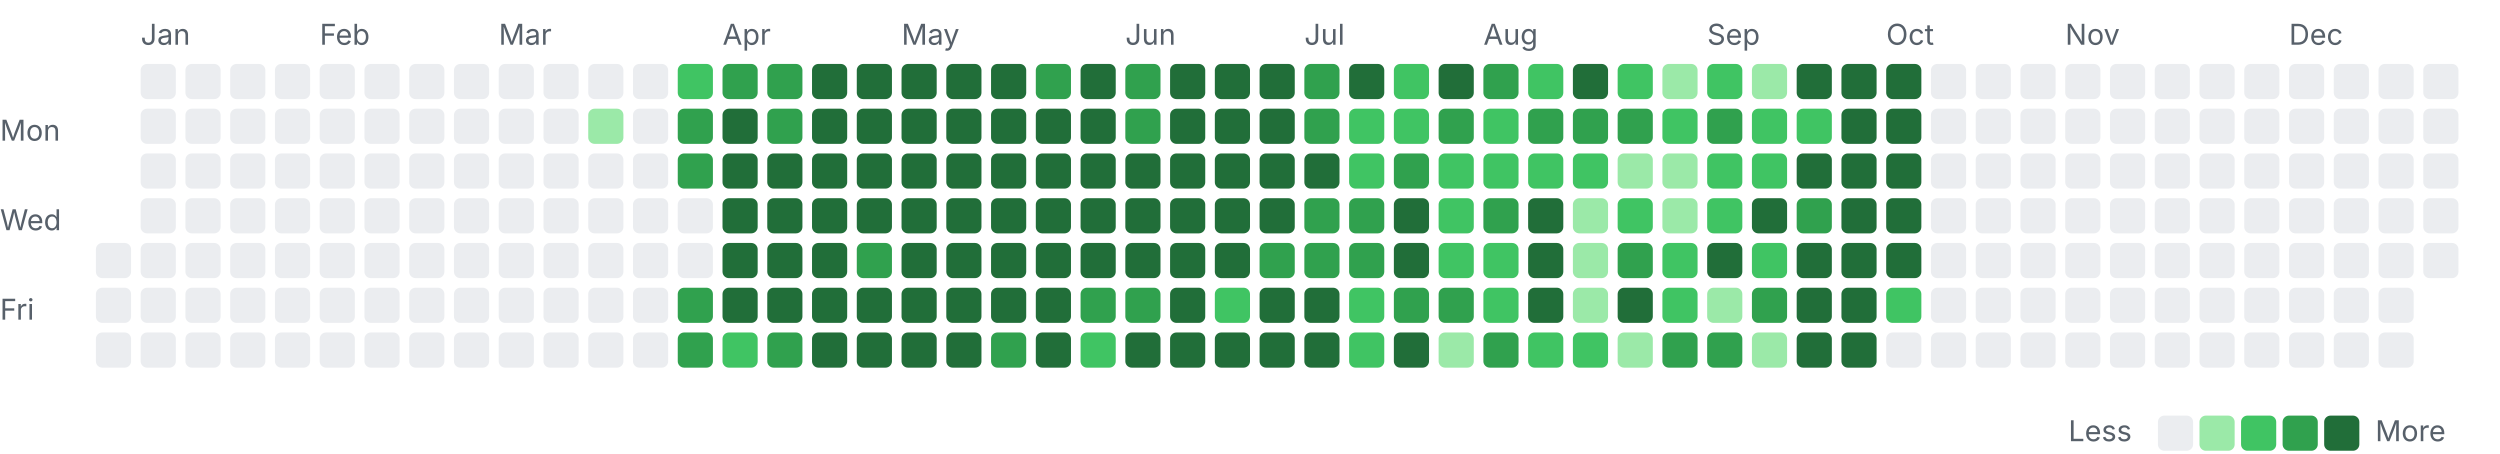
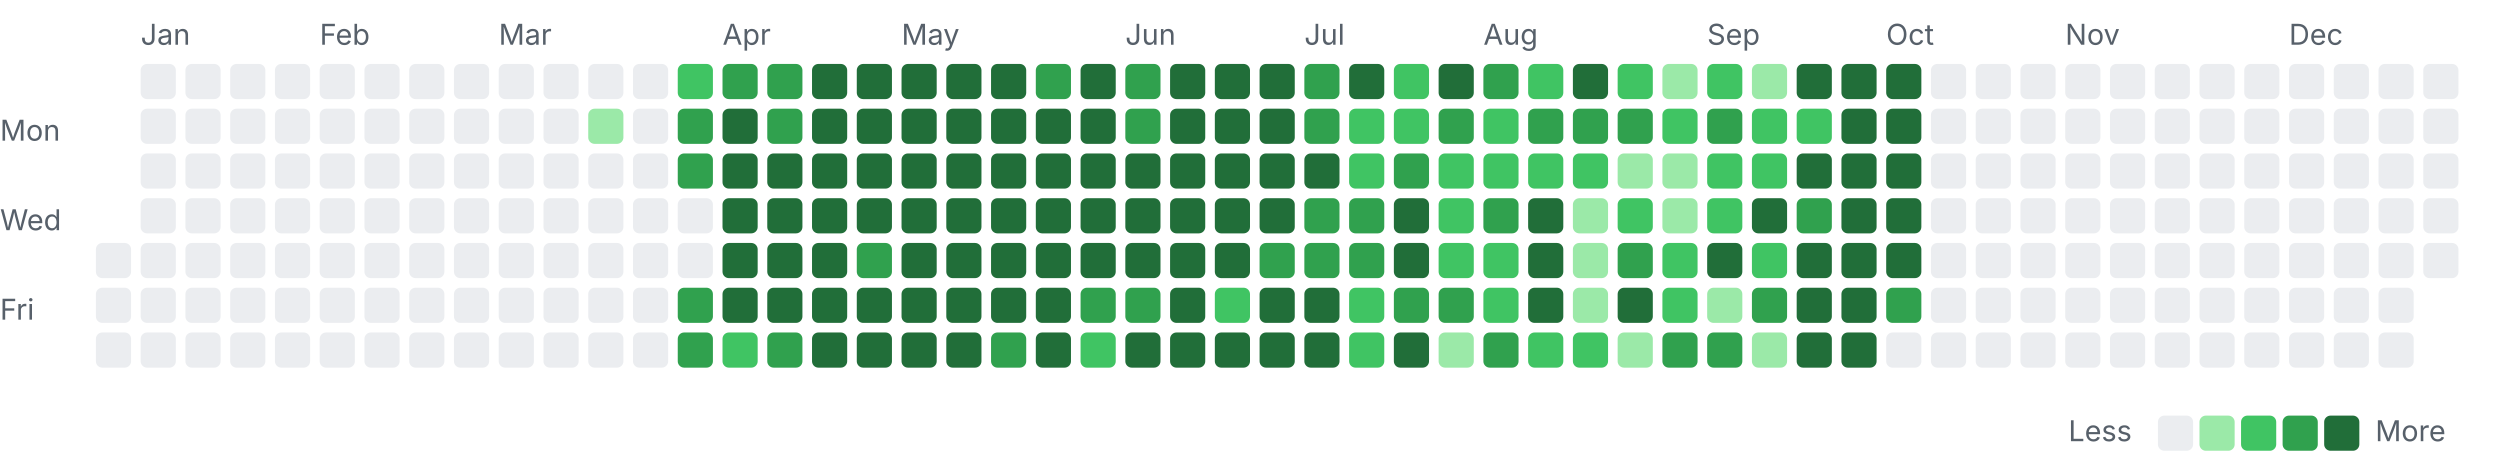
<svg xmlns="http://www.w3.org/2000/svg" width="782" height="142" viewBox="0 0 782 142">
  <style>.l0{fill:#ebedf0}.l1{fill:#9be9a8}.l2{fill:#40c463}.l3{fill:#30a14e}.l4{fill:#216e39} .lbl{fill:#57606a;font:9px -apple-system,Segoe UI,sans-serif}@media(prefers-color-scheme:dark){.l0{fill:#161b22}.l1{fill:#0e4429}.l2{fill:#006d32}.l3{fill:#26a641}.l4{fill:#39d353} .lbl{fill:#8b949e}}</style>
  <text class="lbl" x="44" y="14">Jan</text>
  <text class="lbl" x="100" y="14">Feb</text>
  <text class="lbl" x="156" y="14">Mar</text>
  <text class="lbl" x="226" y="14">Apr</text>
  <text class="lbl" x="282" y="14">May</text>
  <text class="lbl" x="352" y="14">Jun</text>
  <text class="lbl" x="408" y="14">Jul</text>
  <text class="lbl" x="464" y="14">Aug</text>
  <text class="lbl" x="534" y="14">Sep</text>
  <text class="lbl" x="590" y="14">Oct</text>
  <text class="lbl" x="646" y="14">Nov</text>
  <text class="lbl" x="716" y="14">Dec</text>
  <text class="lbl" x="0" y="44">Mon</text>
  <text class="lbl" x="0" y="72">Wed</text>
  <text class="lbl" x="0" y="100">Fri</text>
  <rect class="l0" x="30" y="76" width="11" height="11" rx="2" />
  <rect class="l0" x="30" y="90" width="11" height="11" rx="2" />
  <rect class="l0" x="30" y="104" width="11" height="11" rx="2" />
  <rect class="l0" x="44" y="20" width="11" height="11" rx="2" />
  <rect class="l0" x="44" y="34" width="11" height="11" rx="2" />
  <rect class="l0" x="44" y="48" width="11" height="11" rx="2" />
  <rect class="l0" x="44" y="62" width="11" height="11" rx="2" />
  <rect class="l0" x="44" y="76" width="11" height="11" rx="2" />
  <rect class="l0" x="44" y="90" width="11" height="11" rx="2" />
  <rect class="l0" x="44" y="104" width="11" height="11" rx="2" />
  <rect class="l0" x="58" y="20" width="11" height="11" rx="2" />
  <rect class="l0" x="58" y="34" width="11" height="11" rx="2" />
  <rect class="l0" x="58" y="48" width="11" height="11" rx="2" />
  <rect class="l0" x="58" y="62" width="11" height="11" rx="2" />
  <rect class="l0" x="58" y="76" width="11" height="11" rx="2" />
  <rect class="l0" x="58" y="90" width="11" height="11" rx="2" />
  <rect class="l0" x="58" y="104" width="11" height="11" rx="2" />
  <rect class="l0" x="72" y="20" width="11" height="11" rx="2" />
  <rect class="l0" x="72" y="34" width="11" height="11" rx="2" />
  <rect class="l0" x="72" y="48" width="11" height="11" rx="2" />
  <rect class="l0" x="72" y="62" width="11" height="11" rx="2" />
  <rect class="l0" x="72" y="76" width="11" height="11" rx="2" />
  <rect class="l0" x="72" y="90" width="11" height="11" rx="2" />
  <rect class="l0" x="72" y="104" width="11" height="11" rx="2" />
  <rect class="l0" x="86" y="20" width="11" height="11" rx="2" />
  <rect class="l0" x="86" y="34" width="11" height="11" rx="2" />
  <rect class="l0" x="86" y="48" width="11" height="11" rx="2" />
  <rect class="l0" x="86" y="62" width="11" height="11" rx="2" />
  <rect class="l0" x="86" y="76" width="11" height="11" rx="2" />
  <rect class="l0" x="86" y="90" width="11" height="11" rx="2" />
  <rect class="l0" x="86" y="104" width="11" height="11" rx="2" />
  <rect class="l0" x="100" y="20" width="11" height="11" rx="2" />
  <rect class="l0" x="100" y="34" width="11" height="11" rx="2" />
  <rect class="l0" x="100" y="48" width="11" height="11" rx="2" />
  <rect class="l0" x="100" y="62" width="11" height="11" rx="2" />
  <rect class="l0" x="100" y="76" width="11" height="11" rx="2" />
  <rect class="l0" x="100" y="90" width="11" height="11" rx="2" />
  <rect class="l0" x="100" y="104" width="11" height="11" rx="2" />
  <rect class="l0" x="114" y="20" width="11" height="11" rx="2" />
  <rect class="l0" x="114" y="34" width="11" height="11" rx="2" />
  <rect class="l0" x="114" y="48" width="11" height="11" rx="2" />
  <rect class="l0" x="114" y="62" width="11" height="11" rx="2" />
  <rect class="l0" x="114" y="76" width="11" height="11" rx="2" />
  <rect class="l0" x="114" y="90" width="11" height="11" rx="2" />
  <rect class="l0" x="114" y="104" width="11" height="11" rx="2" />
  <rect class="l0" x="128" y="20" width="11" height="11" rx="2" />
  <rect class="l0" x="128" y="34" width="11" height="11" rx="2" />
  <rect class="l0" x="128" y="48" width="11" height="11" rx="2" />
  <rect class="l0" x="128" y="62" width="11" height="11" rx="2" />
  <rect class="l0" x="128" y="76" width="11" height="11" rx="2" />
  <rect class="l0" x="128" y="90" width="11" height="11" rx="2" />
  <rect class="l0" x="128" y="104" width="11" height="11" rx="2" />
  <rect class="l0" x="142" y="20" width="11" height="11" rx="2" />
  <rect class="l0" x="142" y="34" width="11" height="11" rx="2" />
  <rect class="l0" x="142" y="48" width="11" height="11" rx="2" />
  <rect class="l0" x="142" y="62" width="11" height="11" rx="2" />
  <rect class="l0" x="142" y="76" width="11" height="11" rx="2" />
  <rect class="l0" x="142" y="90" width="11" height="11" rx="2" />
  <rect class="l0" x="142" y="104" width="11" height="11" rx="2" />
  <rect class="l0" x="156" y="20" width="11" height="11" rx="2" />
  <rect class="l0" x="156" y="34" width="11" height="11" rx="2" />
  <rect class="l0" x="156" y="48" width="11" height="11" rx="2" />
  <rect class="l0" x="156" y="62" width="11" height="11" rx="2" />
  <rect class="l0" x="156" y="76" width="11" height="11" rx="2" />
  <rect class="l0" x="156" y="90" width="11" height="11" rx="2" />
  <rect class="l0" x="156" y="104" width="11" height="11" rx="2" />
  <rect class="l0" x="170" y="20" width="11" height="11" rx="2" />
  <rect class="l0" x="170" y="34" width="11" height="11" rx="2" />
  <rect class="l0" x="170" y="48" width="11" height="11" rx="2" />
  <rect class="l0" x="170" y="62" width="11" height="11" rx="2" />
  <rect class="l0" x="170" y="76" width="11" height="11" rx="2" />
  <rect class="l0" x="170" y="90" width="11" height="11" rx="2" />
  <rect class="l0" x="170" y="104" width="11" height="11" rx="2" />
  <rect class="l0" x="184" y="20" width="11" height="11" rx="2" />
  <rect class="l1" x="184" y="34" width="11" height="11" rx="2" />
  <rect class="l0" x="184" y="48" width="11" height="11" rx="2" />
  <rect class="l0" x="184" y="62" width="11" height="11" rx="2" />
  <rect class="l0" x="184" y="76" width="11" height="11" rx="2" />
  <rect class="l0" x="184" y="90" width="11" height="11" rx="2" />
  <rect class="l0" x="184" y="104" width="11" height="11" rx="2" />
  <rect class="l0" x="198" y="20" width="11" height="11" rx="2" />
  <rect class="l0" x="198" y="34" width="11" height="11" rx="2" />
  <rect class="l0" x="198" y="48" width="11" height="11" rx="2" />
  <rect class="l0" x="198" y="62" width="11" height="11" rx="2" />
  <rect class="l0" x="198" y="76" width="11" height="11" rx="2" />
  <rect class="l0" x="198" y="90" width="11" height="11" rx="2" />
  <rect class="l0" x="198" y="104" width="11" height="11" rx="2" />
  <rect class="l2" x="212" y="20" width="11" height="11" rx="2" />
  <rect class="l3" x="212" y="34" width="11" height="11" rx="2" />
  <rect class="l3" x="212" y="48" width="11" height="11" rx="2" />
  <rect class="l0" x="212" y="62" width="11" height="11" rx="2" />
  <rect class="l0" x="212" y="76" width="11" height="11" rx="2" />
  <rect class="l3" x="212" y="90" width="11" height="11" rx="2" />
  <rect class="l3" x="212" y="104" width="11" height="11" rx="2" />
  <rect class="l3" x="226" y="20" width="11" height="11" rx="2" />
  <rect class="l4" x="226" y="34" width="11" height="11" rx="2" />
  <rect class="l4" x="226" y="48" width="11" height="11" rx="2" />
  <rect class="l4" x="226" y="62" width="11" height="11" rx="2" />
  <rect class="l4" x="226" y="76" width="11" height="11" rx="2" />
  <rect class="l4" x="226" y="90" width="11" height="11" rx="2" />
  <rect class="l2" x="226" y="104" width="11" height="11" rx="2" />
  <rect class="l3" x="240" y="20" width="11" height="11" rx="2" />
  <rect class="l3" x="240" y="34" width="11" height="11" rx="2" />
  <rect class="l4" x="240" y="48" width="11" height="11" rx="2" />
  <rect class="l4" x="240" y="62" width="11" height="11" rx="2" />
  <rect class="l4" x="240" y="76" width="11" height="11" rx="2" />
  <rect class="l4" x="240" y="90" width="11" height="11" rx="2" />
  <rect class="l3" x="240" y="104" width="11" height="11" rx="2" />
  <rect class="l4" x="254" y="20" width="11" height="11" rx="2" />
  <rect class="l4" x="254" y="34" width="11" height="11" rx="2" />
  <rect class="l4" x="254" y="48" width="11" height="11" rx="2" />
  <rect class="l4" x="254" y="62" width="11" height="11" rx="2" />
  <rect class="l4" x="254" y="76" width="11" height="11" rx="2" />
  <rect class="l4" x="254" y="90" width="11" height="11" rx="2" />
  <rect class="l4" x="254" y="104" width="11" height="11" rx="2" />
  <rect class="l4" x="268" y="20" width="11" height="11" rx="2" />
  <rect class="l4" x="268" y="34" width="11" height="11" rx="2" />
  <rect class="l4" x="268" y="48" width="11" height="11" rx="2" />
  <rect class="l4" x="268" y="62" width="11" height="11" rx="2" />
  <rect class="l3" x="268" y="76" width="11" height="11" rx="2" />
  <rect class="l4" x="268" y="90" width="11" height="11" rx="2" />
  <rect class="l4" x="268" y="104" width="11" height="11" rx="2" />
  <rect class="l4" x="282" y="20" width="11" height="11" rx="2" />
  <rect class="l4" x="282" y="34" width="11" height="11" rx="2" />
  <rect class="l4" x="282" y="48" width="11" height="11" rx="2" />
  <rect class="l4" x="282" y="62" width="11" height="11" rx="2" />
  <rect class="l4" x="282" y="76" width="11" height="11" rx="2" />
  <rect class="l4" x="282" y="90" width="11" height="11" rx="2" />
  <rect class="l4" x="282" y="104" width="11" height="11" rx="2" />
  <rect class="l4" x="296" y="20" width="11" height="11" rx="2" />
  <rect class="l4" x="296" y="34" width="11" height="11" rx="2" />
  <rect class="l4" x="296" y="48" width="11" height="11" rx="2" />
  <rect class="l4" x="296" y="62" width="11" height="11" rx="2" />
  <rect class="l4" x="296" y="76" width="11" height="11" rx="2" />
  <rect class="l4" x="296" y="90" width="11" height="11" rx="2" />
  <rect class="l4" x="296" y="104" width="11" height="11" rx="2" />
  <rect class="l4" x="310" y="20" width="11" height="11" rx="2" />
  <rect class="l4" x="310" y="34" width="11" height="11" rx="2" />
  <rect class="l4" x="310" y="48" width="11" height="11" rx="2" />
  <rect class="l4" x="310" y="62" width="11" height="11" rx="2" />
  <rect class="l4" x="310" y="76" width="11" height="11" rx="2" />
  <rect class="l4" x="310" y="90" width="11" height="11" rx="2" />
  <rect class="l3" x="310" y="104" width="11" height="11" rx="2" />
  <rect class="l3" x="324" y="20" width="11" height="11" rx="2" />
  <rect class="l4" x="324" y="34" width="11" height="11" rx="2" />
  <rect class="l4" x="324" y="48" width="11" height="11" rx="2" />
  <rect class="l4" x="324" y="62" width="11" height="11" rx="2" />
  <rect class="l4" x="324" y="76" width="11" height="11" rx="2" />
  <rect class="l4" x="324" y="90" width="11" height="11" rx="2" />
  <rect class="l4" x="324" y="104" width="11" height="11" rx="2" />
  <rect class="l4" x="338" y="20" width="11" height="11" rx="2" />
  <rect class="l4" x="338" y="34" width="11" height="11" rx="2" />
  <rect class="l4" x="338" y="48" width="11" height="11" rx="2" />
  <rect class="l4" x="338" y="62" width="11" height="11" rx="2" />
  <rect class="l4" x="338" y="76" width="11" height="11" rx="2" />
  <rect class="l3" x="338" y="90" width="11" height="11" rx="2" />
  <rect class="l2" x="338" y="104" width="11" height="11" rx="2" />
  <rect class="l3" x="352" y="20" width="11" height="11" rx="2" />
  <rect class="l3" x="352" y="34" width="11" height="11" rx="2" />
  <rect class="l4" x="352" y="48" width="11" height="11" rx="2" />
  <rect class="l4" x="352" y="62" width="11" height="11" rx="2" />
  <rect class="l4" x="352" y="76" width="11" height="11" rx="2" />
  <rect class="l3" x="352" y="90" width="11" height="11" rx="2" />
  <rect class="l4" x="352" y="104" width="11" height="11" rx="2" />
  <rect class="l4" x="366" y="20" width="11" height="11" rx="2" />
  <rect class="l4" x="366" y="34" width="11" height="11" rx="2" />
  <rect class="l4" x="366" y="48" width="11" height="11" rx="2" />
  <rect class="l4" x="366" y="62" width="11" height="11" rx="2" />
  <rect class="l4" x="366" y="76" width="11" height="11" rx="2" />
  <rect class="l4" x="366" y="90" width="11" height="11" rx="2" />
  <rect class="l4" x="366" y="104" width="11" height="11" rx="2" />
  <rect class="l4" x="380" y="20" width="11" height="11" rx="2" />
  <rect class="l4" x="380" y="34" width="11" height="11" rx="2" />
  <rect class="l4" x="380" y="48" width="11" height="11" rx="2" />
  <rect class="l4" x="380" y="62" width="11" height="11" rx="2" />
  <rect class="l4" x="380" y="76" width="11" height="11" rx="2" />
  <rect class="l2" x="380" y="90" width="11" height="11" rx="2" />
  <rect class="l4" x="380" y="104" width="11" height="11" rx="2" />
  <rect class="l4" x="394" y="20" width="11" height="11" rx="2" />
  <rect class="l4" x="394" y="34" width="11" height="11" rx="2" />
  <rect class="l4" x="394" y="48" width="11" height="11" rx="2" />
  <rect class="l4" x="394" y="62" width="11" height="11" rx="2" />
  <rect class="l3" x="394" y="76" width="11" height="11" rx="2" />
  <rect class="l4" x="394" y="90" width="11" height="11" rx="2" />
  <rect class="l4" x="394" y="104" width="11" height="11" rx="2" />
  <rect class="l3" x="408" y="20" width="11" height="11" rx="2" />
  <rect class="l3" x="408" y="34" width="11" height="11" rx="2" />
  <rect class="l4" x="408" y="48" width="11" height="11" rx="2" />
  <rect class="l3" x="408" y="62" width="11" height="11" rx="2" />
  <rect class="l3" x="408" y="76" width="11" height="11" rx="2" />
  <rect class="l4" x="408" y="90" width="11" height="11" rx="2" />
  <rect class="l4" x="408" y="104" width="11" height="11" rx="2" />
  <rect class="l4" x="422" y="20" width="11" height="11" rx="2" />
  <rect class="l2" x="422" y="34" width="11" height="11" rx="2" />
  <rect class="l2" x="422" y="48" width="11" height="11" rx="2" />
  <rect class="l3" x="422" y="62" width="11" height="11" rx="2" />
  <rect class="l3" x="422" y="76" width="11" height="11" rx="2" />
  <rect class="l2" x="422" y="90" width="11" height="11" rx="2" />
  <rect class="l2" x="422" y="104" width="11" height="11" rx="2" />
  <rect class="l2" x="436" y="20" width="11" height="11" rx="2" />
  <rect class="l2" x="436" y="34" width="11" height="11" rx="2" />
  <rect class="l3" x="436" y="48" width="11" height="11" rx="2" />
  <rect class="l4" x="436" y="62" width="11" height="11" rx="2" />
  <rect class="l4" x="436" y="76" width="11" height="11" rx="2" />
  <rect class="l3" x="436" y="90" width="11" height="11" rx="2" />
  <rect class="l4" x="436" y="104" width="11" height="11" rx="2" />
  <rect class="l4" x="450" y="20" width="11" height="11" rx="2" />
  <rect class="l3" x="450" y="34" width="11" height="11" rx="2" />
  <rect class="l2" x="450" y="48" width="11" height="11" rx="2" />
  <rect class="l2" x="450" y="62" width="11" height="11" rx="2" />
  <rect class="l2" x="450" y="76" width="11" height="11" rx="2" />
  <rect class="l3" x="450" y="90" width="11" height="11" rx="2" />
  <rect class="l1" x="450" y="104" width="11" height="11" rx="2" />
  <rect class="l3" x="464" y="20" width="11" height="11" rx="2" />
  <rect class="l2" x="464" y="34" width="11" height="11" rx="2" />
  <rect class="l2" x="464" y="48" width="11" height="11" rx="2" />
  <rect class="l3" x="464" y="62" width="11" height="11" rx="2" />
  <rect class="l2" x="464" y="76" width="11" height="11" rx="2" />
  <rect class="l2" x="464" y="90" width="11" height="11" rx="2" />
  <rect class="l3" x="464" y="104" width="11" height="11" rx="2" />
  <rect class="l2" x="478" y="20" width="11" height="11" rx="2" />
  <rect class="l3" x="478" y="34" width="11" height="11" rx="2" />
  <rect class="l2" x="478" y="48" width="11" height="11" rx="2" />
  <rect class="l4" x="478" y="62" width="11" height="11" rx="2" />
  <rect class="l4" x="478" y="76" width="11" height="11" rx="2" />
  <rect class="l4" x="478" y="90" width="11" height="11" rx="2" />
  <rect class="l2" x="478" y="104" width="11" height="11" rx="2" />
  <rect class="l4" x="492" y="20" width="11" height="11" rx="2" />
  <rect class="l3" x="492" y="34" width="11" height="11" rx="2" />
  <rect class="l2" x="492" y="48" width="11" height="11" rx="2" />
  <rect class="l1" x="492" y="62" width="11" height="11" rx="2" />
  <rect class="l1" x="492" y="76" width="11" height="11" rx="2" />
  <rect class="l1" x="492" y="90" width="11" height="11" rx="2" />
  <rect class="l2" x="492" y="104" width="11" height="11" rx="2" />
  <rect class="l2" x="506" y="20" width="11" height="11" rx="2" />
  <rect class="l3" x="506" y="34" width="11" height="11" rx="2" />
  <rect class="l1" x="506" y="48" width="11" height="11" rx="2" />
  <rect class="l2" x="506" y="62" width="11" height="11" rx="2" />
  <rect class="l3" x="506" y="76" width="11" height="11" rx="2" />
  <rect class="l4" x="506" y="90" width="11" height="11" rx="2" />
  <rect class="l1" x="506" y="104" width="11" height="11" rx="2" />
  <rect class="l1" x="520" y="20" width="11" height="11" rx="2" />
  <rect class="l2" x="520" y="34" width="11" height="11" rx="2" />
  <rect class="l1" x="520" y="48" width="11" height="11" rx="2" />
  <rect class="l1" x="520" y="62" width="11" height="11" rx="2" />
  <rect class="l2" x="520" y="76" width="11" height="11" rx="2" />
  <rect class="l2" x="520" y="90" width="11" height="11" rx="2" />
  <rect class="l3" x="520" y="104" width="11" height="11" rx="2" />
  <rect class="l2" x="534" y="20" width="11" height="11" rx="2" />
  <rect class="l3" x="534" y="34" width="11" height="11" rx="2" />
  <rect class="l2" x="534" y="48" width="11" height="11" rx="2" />
  <rect class="l2" x="534" y="62" width="11" height="11" rx="2" />
  <rect class="l4" x="534" y="76" width="11" height="11" rx="2" />
  <rect class="l1" x="534" y="90" width="11" height="11" rx="2" />
  <rect class="l3" x="534" y="104" width="11" height="11" rx="2" />
  <rect class="l1" x="548" y="20" width="11" height="11" rx="2" />
  <rect class="l2" x="548" y="34" width="11" height="11" rx="2" />
  <rect class="l2" x="548" y="48" width="11" height="11" rx="2" />
  <rect class="l4" x="548" y="62" width="11" height="11" rx="2" />
  <rect class="l2" x="548" y="76" width="11" height="11" rx="2" />
  <rect class="l3" x="548" y="90" width="11" height="11" rx="2" />
  <rect class="l1" x="548" y="104" width="11" height="11" rx="2" />
  <rect class="l4" x="562" y="20" width="11" height="11" rx="2" />
  <rect class="l2" x="562" y="34" width="11" height="11" rx="2" />
  <rect class="l4" x="562" y="48" width="11" height="11" rx="2" />
  <rect class="l3" x="562" y="62" width="11" height="11" rx="2" />
  <rect class="l4" x="562" y="76" width="11" height="11" rx="2" />
  <rect class="l4" x="562" y="90" width="11" height="11" rx="2" />
  <rect class="l4" x="562" y="104" width="11" height="11" rx="2" />
  <rect class="l4" x="576" y="20" width="11" height="11" rx="2" />
  <rect class="l4" x="576" y="34" width="11" height="11" rx="2" />
  <rect class="l4" x="576" y="48" width="11" height="11" rx="2" />
  <rect class="l4" x="576" y="62" width="11" height="11" rx="2" />
  <rect class="l4" x="576" y="76" width="11" height="11" rx="2" />
  <rect class="l4" x="576" y="90" width="11" height="11" rx="2" />
  <rect class="l4" x="576" y="104" width="11" height="11" rx="2" />
  <rect class="l4" x="590" y="20" width="11" height="11" rx="2" />
  <rect class="l4" x="590" y="34" width="11" height="11" rx="2" />
  <rect class="l4" x="590" y="48" width="11" height="11" rx="2" />
  <rect class="l4" x="590" y="62" width="11" height="11" rx="2" />
  <rect class="l4" x="590" y="76" width="11" height="11" rx="2" />
-   <rect class="l2" x="590" y="90" width="11" height="11" rx="2" />
+   <rect class="l3" x="590" y="90" width="11" height="11" rx="2" />
  <rect class="l0" x="590" y="104" width="11" height="11" rx="2" />
  <rect class="l0" x="604" y="20" width="11" height="11" rx="2" />
  <rect class="l0" x="604" y="34" width="11" height="11" rx="2" />
  <rect class="l0" x="604" y="48" width="11" height="11" rx="2" />
  <rect class="l0" x="604" y="62" width="11" height="11" rx="2" />
  <rect class="l0" x="604" y="76" width="11" height="11" rx="2" />
  <rect class="l0" x="604" y="90" width="11" height="11" rx="2" />
  <rect class="l0" x="604" y="104" width="11" height="11" rx="2" />
  <rect class="l0" x="618" y="20" width="11" height="11" rx="2" />
  <rect class="l0" x="618" y="34" width="11" height="11" rx="2" />
  <rect class="l0" x="618" y="48" width="11" height="11" rx="2" />
  <rect class="l0" x="618" y="62" width="11" height="11" rx="2" />
  <rect class="l0" x="618" y="76" width="11" height="11" rx="2" />
  <rect class="l0" x="618" y="90" width="11" height="11" rx="2" />
  <rect class="l0" x="618" y="104" width="11" height="11" rx="2" />
  <rect class="l0" x="632" y="20" width="11" height="11" rx="2" />
  <rect class="l0" x="632" y="34" width="11" height="11" rx="2" />
  <rect class="l0" x="632" y="48" width="11" height="11" rx="2" />
  <rect class="l0" x="632" y="62" width="11" height="11" rx="2" />
  <rect class="l0" x="632" y="76" width="11" height="11" rx="2" />
  <rect class="l0" x="632" y="90" width="11" height="11" rx="2" />
  <rect class="l0" x="632" y="104" width="11" height="11" rx="2" />
  <rect class="l0" x="646" y="20" width="11" height="11" rx="2" />
  <rect class="l0" x="646" y="34" width="11" height="11" rx="2" />
  <rect class="l0" x="646" y="48" width="11" height="11" rx="2" />
  <rect class="l0" x="646" y="62" width="11" height="11" rx="2" />
  <rect class="l0" x="646" y="76" width="11" height="11" rx="2" />
  <rect class="l0" x="646" y="90" width="11" height="11" rx="2" />
  <rect class="l0" x="646" y="104" width="11" height="11" rx="2" />
  <rect class="l0" x="660" y="20" width="11" height="11" rx="2" />
  <rect class="l0" x="660" y="34" width="11" height="11" rx="2" />
  <rect class="l0" x="660" y="48" width="11" height="11" rx="2" />
  <rect class="l0" x="660" y="62" width="11" height="11" rx="2" />
  <rect class="l0" x="660" y="76" width="11" height="11" rx="2" />
  <rect class="l0" x="660" y="90" width="11" height="11" rx="2" />
  <rect class="l0" x="660" y="104" width="11" height="11" rx="2" />
  <rect class="l0" x="674" y="20" width="11" height="11" rx="2" />
  <rect class="l0" x="674" y="34" width="11" height="11" rx="2" />
  <rect class="l0" x="674" y="48" width="11" height="11" rx="2" />
  <rect class="l0" x="674" y="62" width="11" height="11" rx="2" />
  <rect class="l0" x="674" y="76" width="11" height="11" rx="2" />
  <rect class="l0" x="674" y="90" width="11" height="11" rx="2" />
  <rect class="l0" x="674" y="104" width="11" height="11" rx="2" />
  <rect class="l0" x="688" y="20" width="11" height="11" rx="2" />
  <rect class="l0" x="688" y="34" width="11" height="11" rx="2" />
  <rect class="l0" x="688" y="48" width="11" height="11" rx="2" />
  <rect class="l0" x="688" y="62" width="11" height="11" rx="2" />
  <rect class="l0" x="688" y="76" width="11" height="11" rx="2" />
  <rect class="l0" x="688" y="90" width="11" height="11" rx="2" />
  <rect class="l0" x="688" y="104" width="11" height="11" rx="2" />
  <rect class="l0" x="702" y="20" width="11" height="11" rx="2" />
  <rect class="l0" x="702" y="34" width="11" height="11" rx="2" />
  <rect class="l0" x="702" y="48" width="11" height="11" rx="2" />
  <rect class="l0" x="702" y="62" width="11" height="11" rx="2" />
  <rect class="l0" x="702" y="76" width="11" height="11" rx="2" />
  <rect class="l0" x="702" y="90" width="11" height="11" rx="2" />
  <rect class="l0" x="702" y="104" width="11" height="11" rx="2" />
  <rect class="l0" x="716" y="20" width="11" height="11" rx="2" />
  <rect class="l0" x="716" y="34" width="11" height="11" rx="2" />
  <rect class="l0" x="716" y="48" width="11" height="11" rx="2" />
  <rect class="l0" x="716" y="62" width="11" height="11" rx="2" />
  <rect class="l0" x="716" y="76" width="11" height="11" rx="2" />
  <rect class="l0" x="716" y="90" width="11" height="11" rx="2" />
  <rect class="l0" x="716" y="104" width="11" height="11" rx="2" />
  <rect class="l0" x="730" y="20" width="11" height="11" rx="2" />
  <rect class="l0" x="730" y="34" width="11" height="11" rx="2" />
  <rect class="l0" x="730" y="48" width="11" height="11" rx="2" />
  <rect class="l0" x="730" y="62" width="11" height="11" rx="2" />
  <rect class="l0" x="730" y="76" width="11" height="11" rx="2" />
  <rect class="l0" x="730" y="90" width="11" height="11" rx="2" />
  <rect class="l0" x="730" y="104" width="11" height="11" rx="2" />
  <rect class="l0" x="744" y="20" width="11" height="11" rx="2" />
  <rect class="l0" x="744" y="34" width="11" height="11" rx="2" />
  <rect class="l0" x="744" y="48" width="11" height="11" rx="2" />
  <rect class="l0" x="744" y="62" width="11" height="11" rx="2" />
  <rect class="l0" x="744" y="76" width="11" height="11" rx="2" />
  <rect class="l0" x="744" y="90" width="11" height="11" rx="2" />
  <rect class="l0" x="744" y="104" width="11" height="11" rx="2" />
  <rect class="l0" x="758" y="20" width="11" height="11" rx="2" />
  <rect class="l0" x="758" y="34" width="11" height="11" rx="2" />
  <rect class="l0" x="758" y="48" width="11" height="11" rx="2" />
  <rect class="l0" x="758" y="62" width="11" height="11" rx="2" />
  <rect class="l0" x="758" y="76" width="11" height="11" rx="2" />
  <text class="lbl" x="647" y="138">Less</text>
  <rect class="l0" x="675" y="130" width="11" height="11" rx="2" />
  <rect class="l1" x="688" y="130" width="11" height="11" rx="2" />
  <rect class="l2" x="701" y="130" width="11" height="11" rx="2" />
  <rect class="l3" x="714" y="130" width="11" height="11" rx="2" />
  <rect class="l4" x="727" y="130" width="11" height="11" rx="2" />
  <text class="lbl" x="743" y="138">More</text>
</svg>
